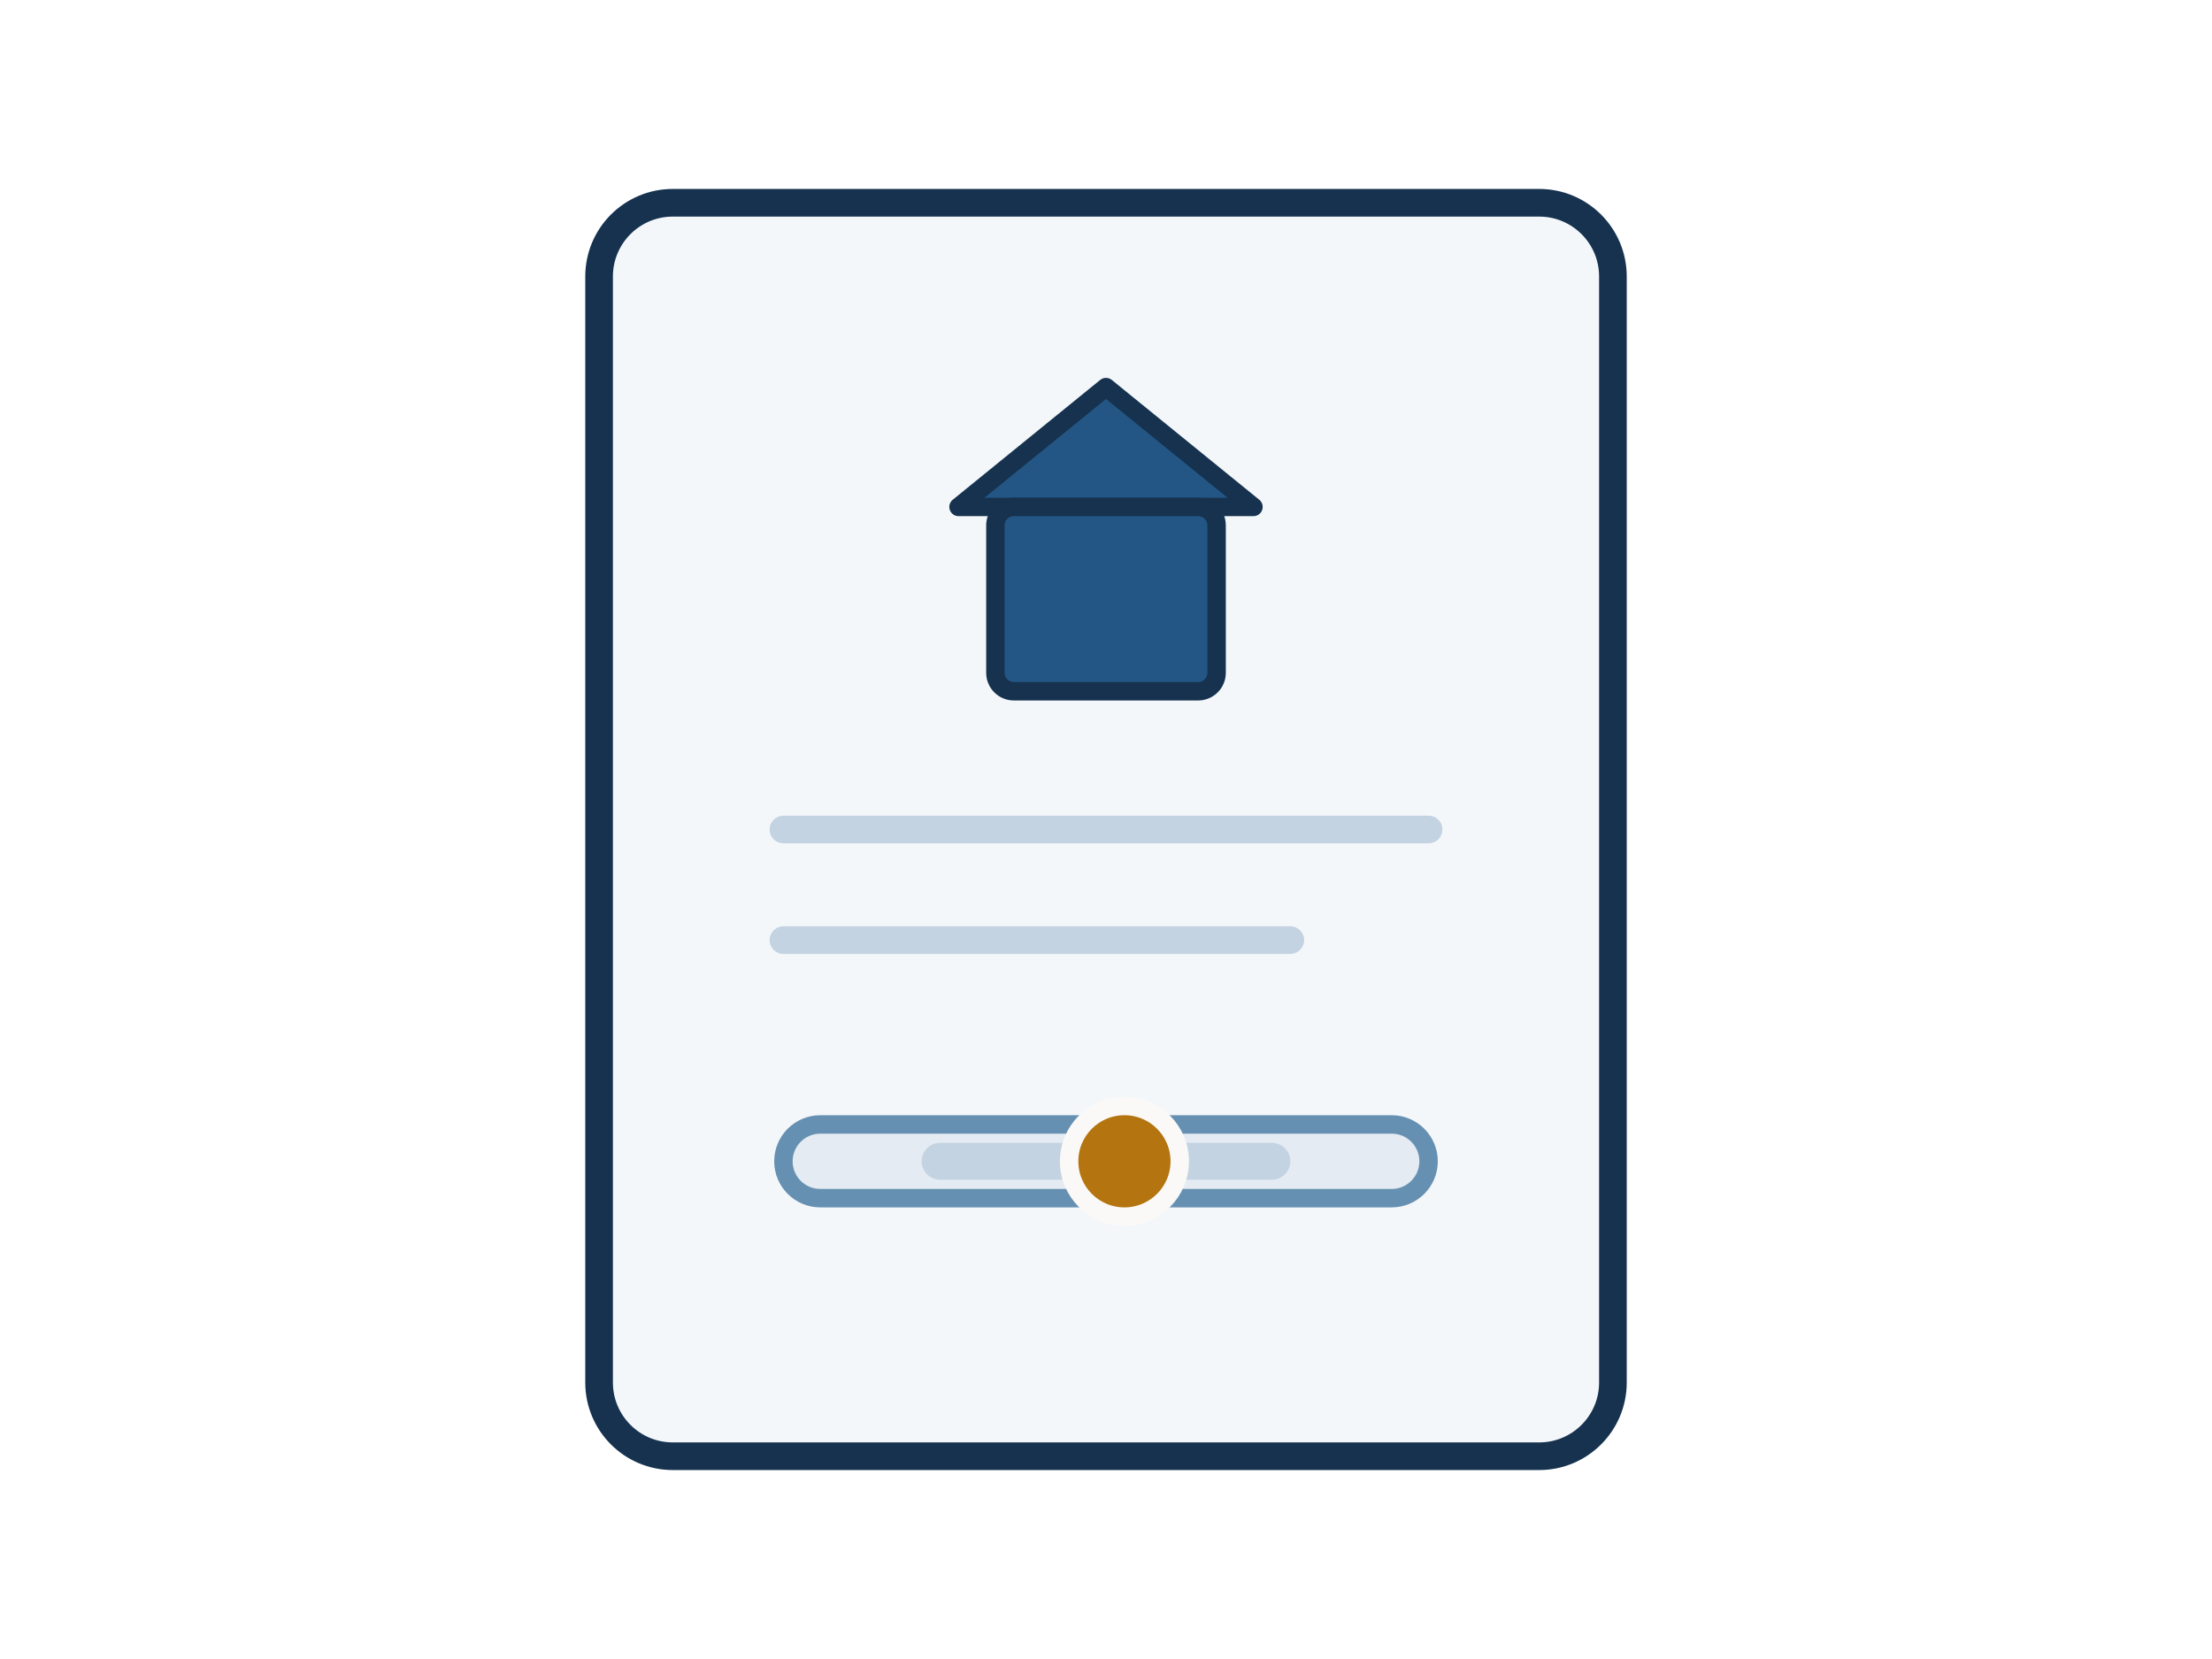
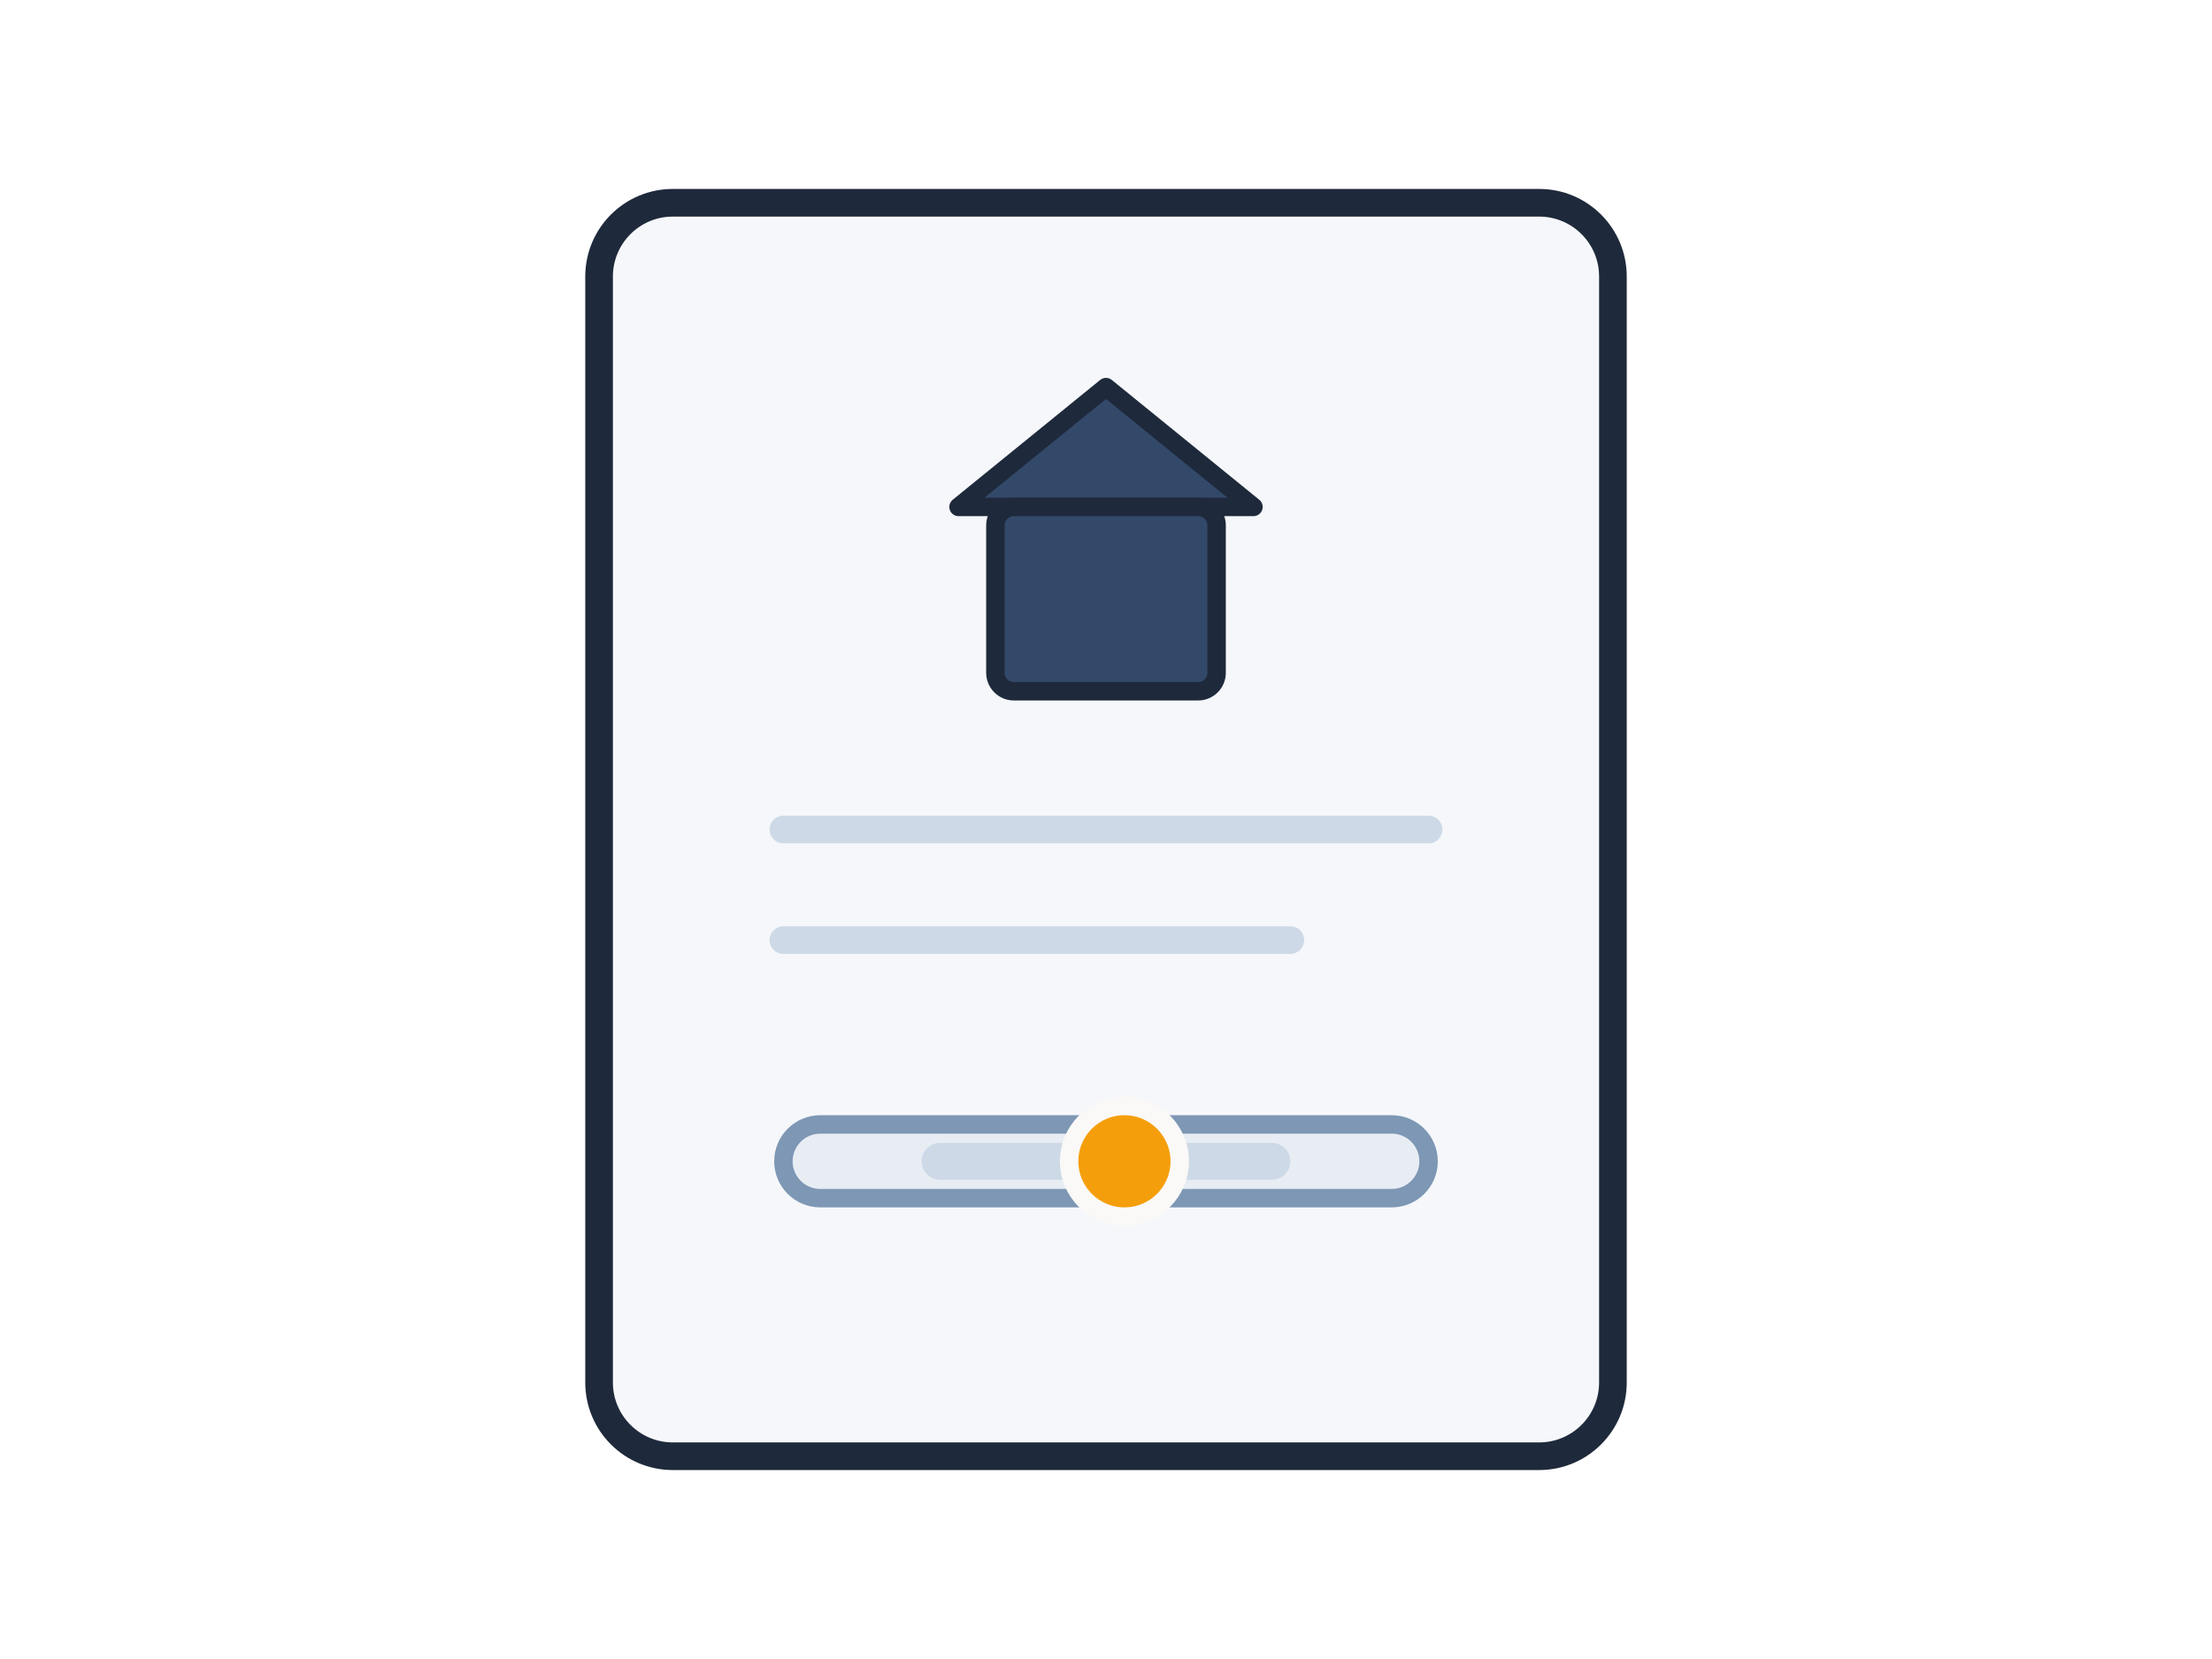
<svg xmlns="http://www.w3.org/2000/svg" viewBox="0 0 240 180">
-   <rect x="65" y="22" width="110" height="136" rx="8" fill="#f4f7fa" stroke="#16324f" stroke-width="3" />
-   <path d="M104 55L120 42L136 55Z" fill="#235684" stroke="#16324f" stroke-width="2" stroke-linejoin="round" />
-   <rect x="108" y="55" width="24" height="20" rx="2" fill="#235684" stroke="#16324f" stroke-width="2" />
-   <line x1="85" y1="90" x2="155" y2="90" stroke="#c3d3e2" stroke-width="3" stroke-linecap="round" />
-   <line x1="85" y1="102" x2="140" y2="102" stroke="#c3d3e2" stroke-width="3" stroke-linecap="round" />
-   <rect x="85" y="122" width="70" height="8" rx="4" fill="#e4ebf2" stroke="#6690b2" stroke-width="2" />
-   <rect x="100" y="124" width="40" height="4" rx="2" fill="#c3d3e2" />
-   <circle cx="122" cy="126" r="6" fill="#b4740f" stroke="#faf9f7" stroke-width="2" />
+   <rect x="65" y="22" width="110" height="136" rx="8" fill="#f5f7fa" stroke="#1e293b" stroke-width="3" />
+   <path d="M104 55L120 42L136 55Z" fill="#33496a" stroke="#1e293b" stroke-width="2" stroke-linejoin="round" />
+   <rect x="108" y="55" width="24" height="20" rx="2" fill="#33496a" stroke="#1e293b" stroke-width="2" />
+   <line x1="85" y1="90" x2="155" y2="90" stroke="#cdd9e6" stroke-width="3" stroke-linecap="round" />
+   <line x1="85" y1="102" x2="140" y2="102" stroke="#cdd9e6" stroke-width="3" stroke-linecap="round" />
+   <rect x="85" y="122" width="70" height="8" rx="4" fill="#e8edf4" stroke="#7d97b4" stroke-width="2" />
+   <rect x="100" y="124" width="40" height="4" rx="2" fill="#cdd9e6" />
+   <circle cx="122" cy="126" r="6" fill="#f59e0b" stroke="#faf9f7" stroke-width="2" />
</svg>
